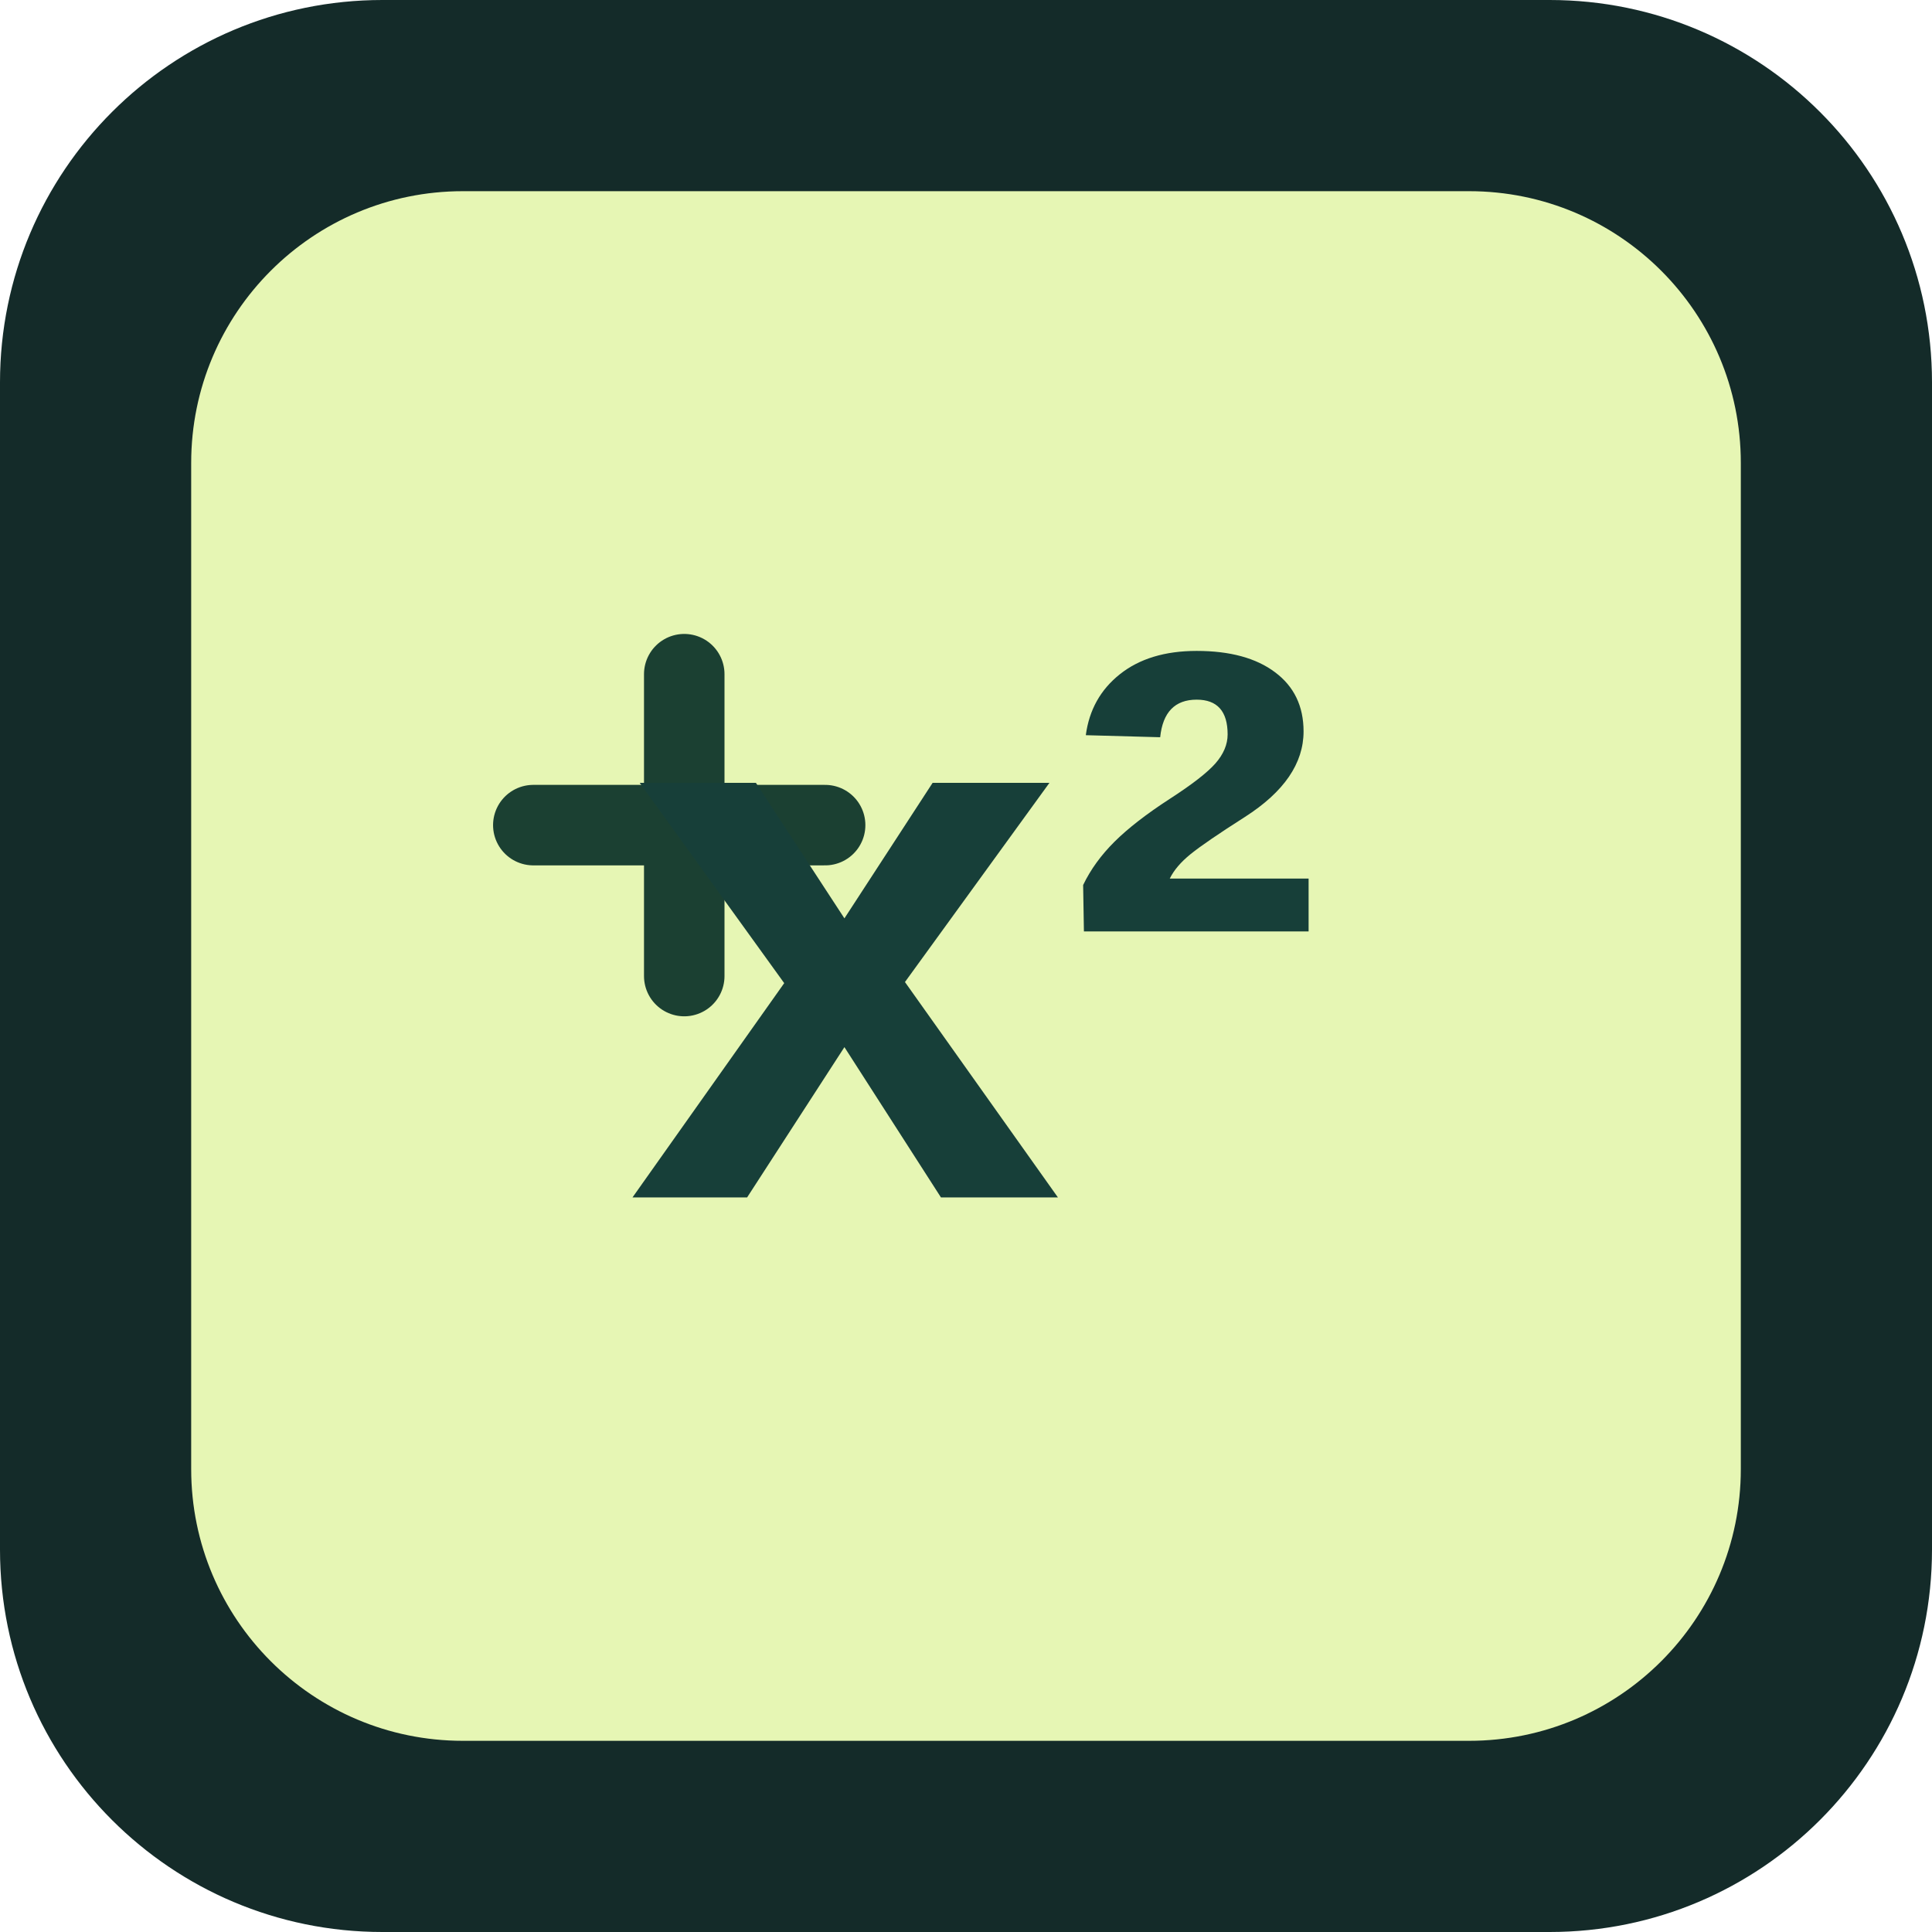
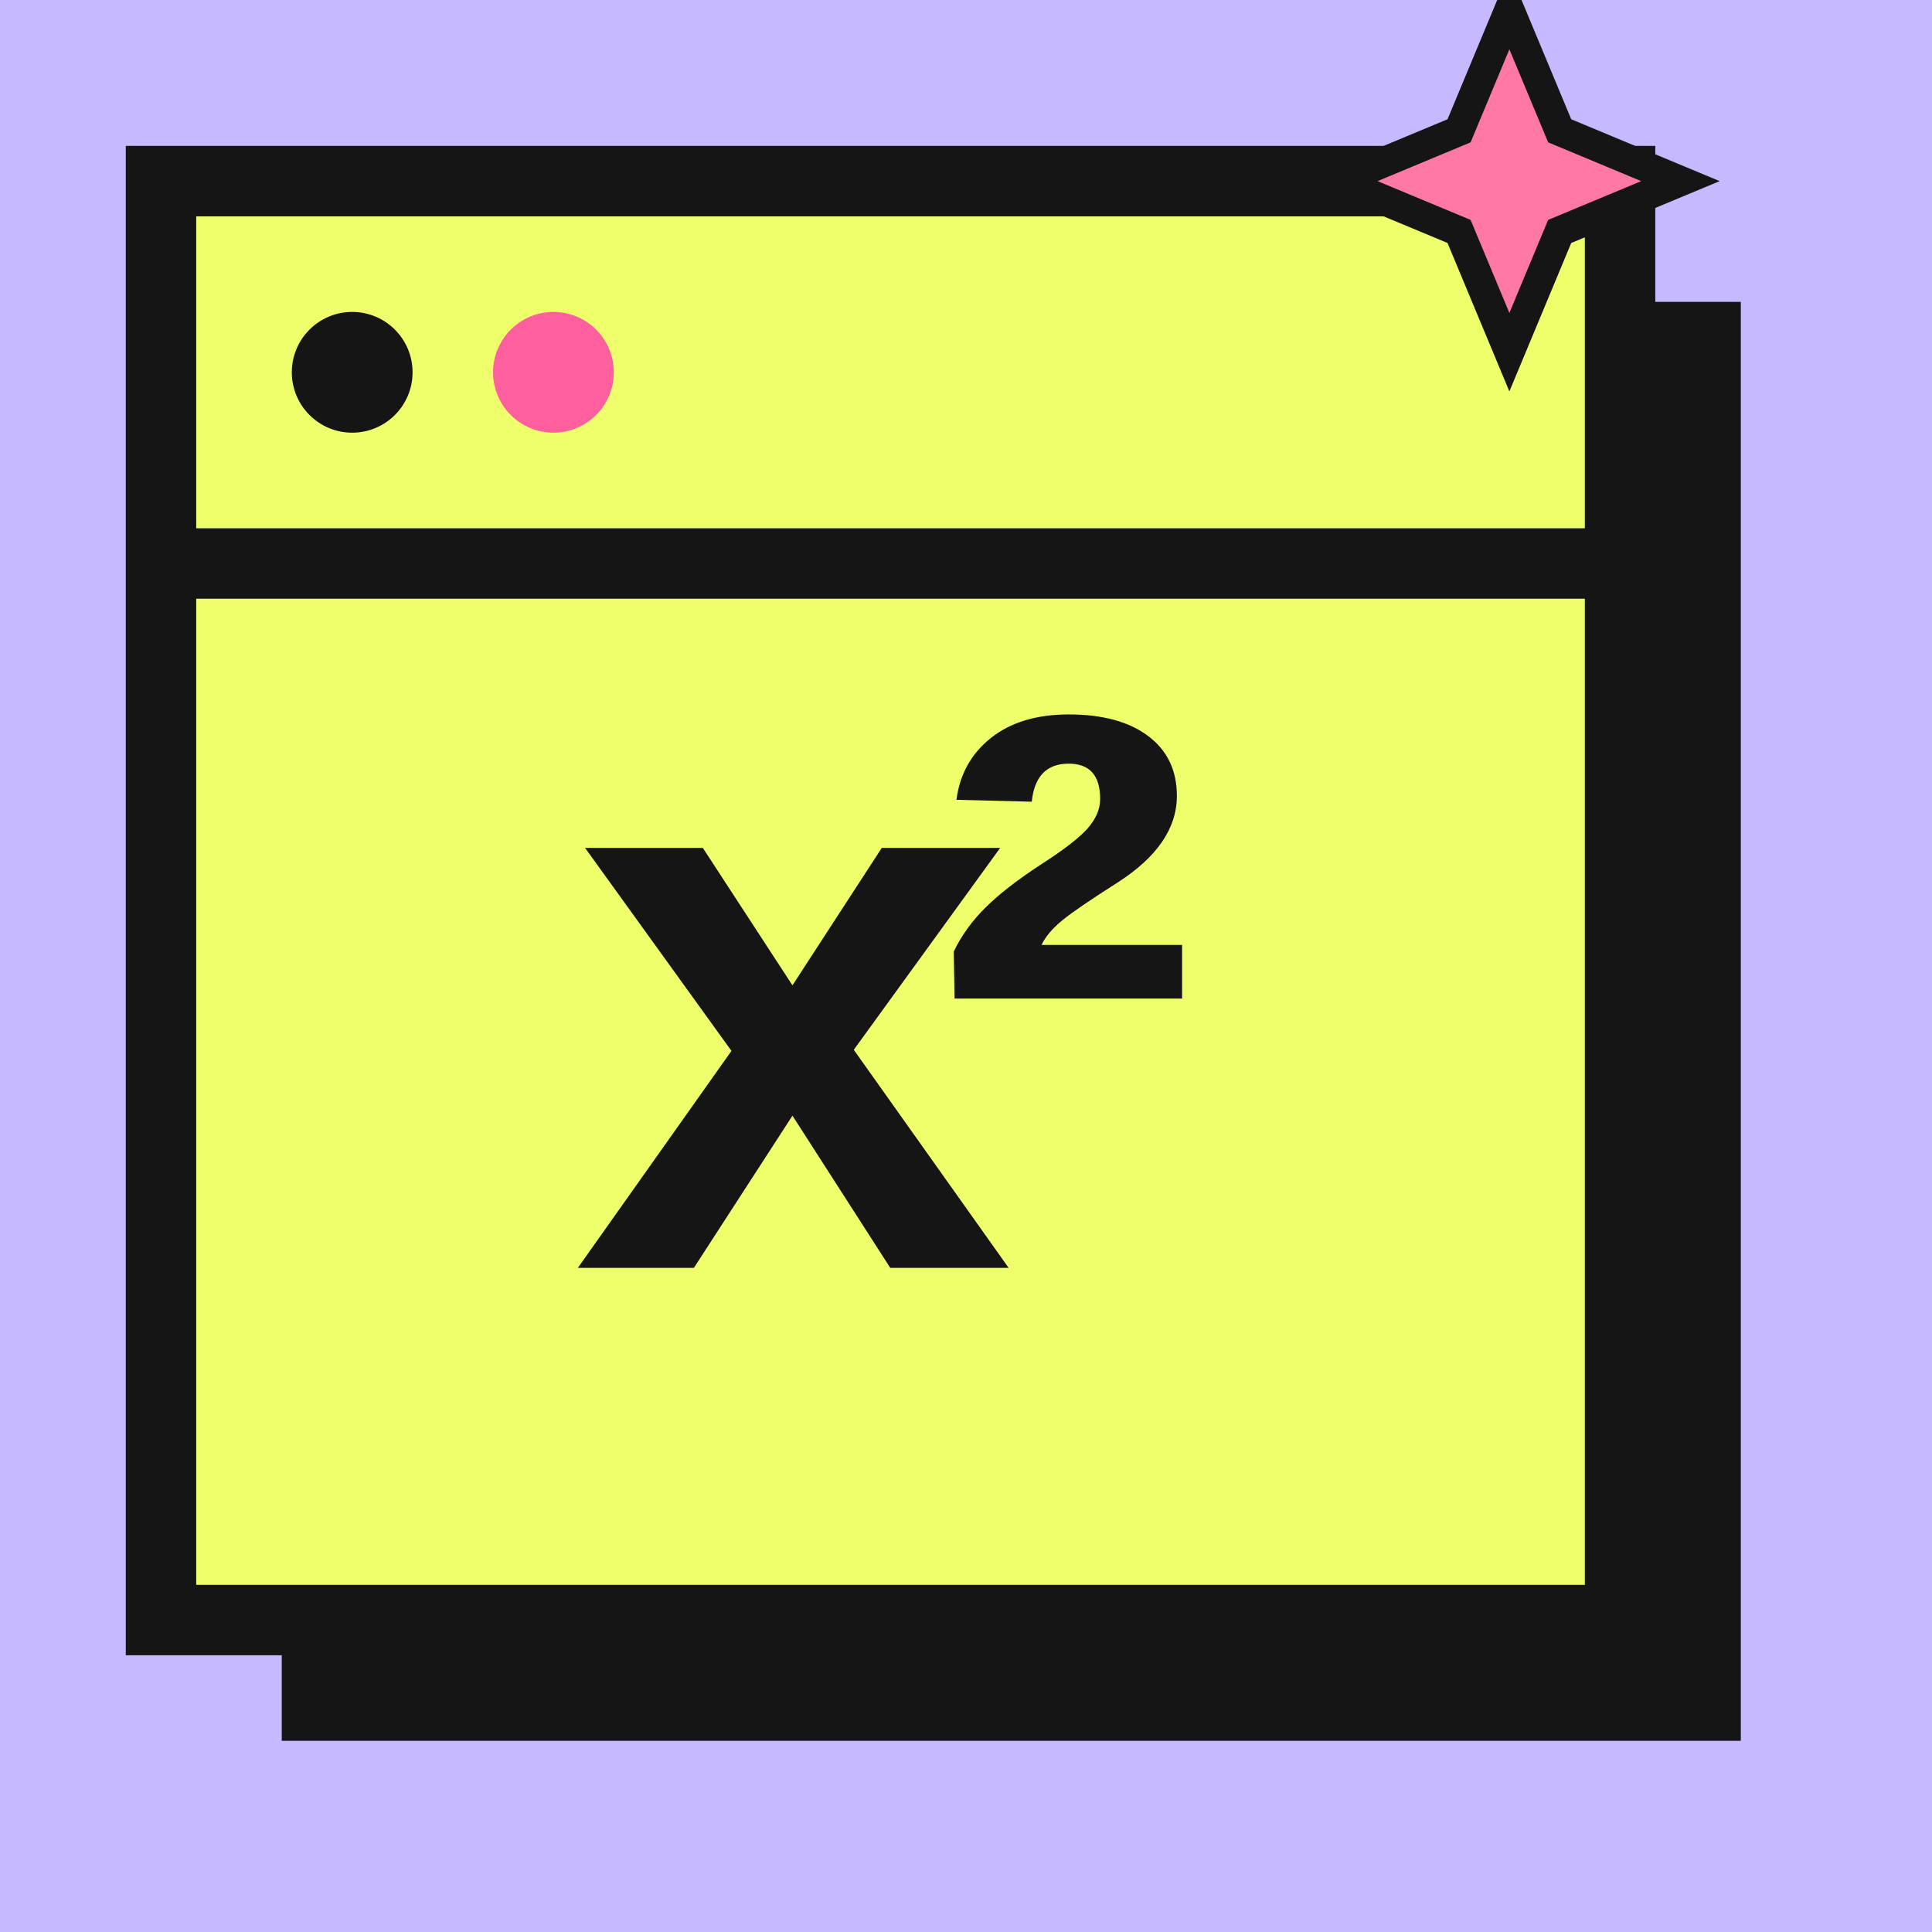
- <svg xmlns="http://www.w3.org/2000/svg" width="192" height="192" viewBox="0 0 192 192">
-   <rect width="192" height="192" rx="38" fill="#142b29" />
-   <rect x="19" y="19" width="154" height="154" rx="27" fill="#e6f6b4" />
-   <path d="M53 82h29m-14-15v30" stroke="#1b4032" stroke-width="8" stroke-linecap="round" />
-   <text x="97" y="119" font-family="Arial, sans-serif" font-weight="900" font-size="78" text-anchor="middle" fill="#173f39">x²</text>
+ <svg xmlns="http://www.w3.org/2000/svg" width="192" height="192" viewBox="0 0 192 192" role="img" aria-label="Maths Revision Studio">
+   <rect width="192" height="192" fill="#C8B8FF" />
+   <rect x="28" y="30" width="145" height="143" fill="#151515" />
+   <rect x="16" y="18" width="145" height="143" fill="#EFFF6B" stroke="#151515" stroke-width="7" />
+   <path d="M16 56h145" stroke="#151515" stroke-width="7" />
+   <circle cx="35" cy="37" r="6" fill="#151515" />
+   <circle cx="55" cy="37" r="6" fill="#FF5F9D" />
+   <text x="88" y="126" font-family="Arial,Helvetica,sans-serif" font-weight="900" font-size="79" letter-spacing="-8" text-anchor="middle" fill="#151515">x²</text>
+   <path d="M145 13l5-12 5 12 12 5-12 5-5 12-5-12-12-5z" fill="#FF78A6" stroke="#151515" stroke-width="3" />
</svg>
